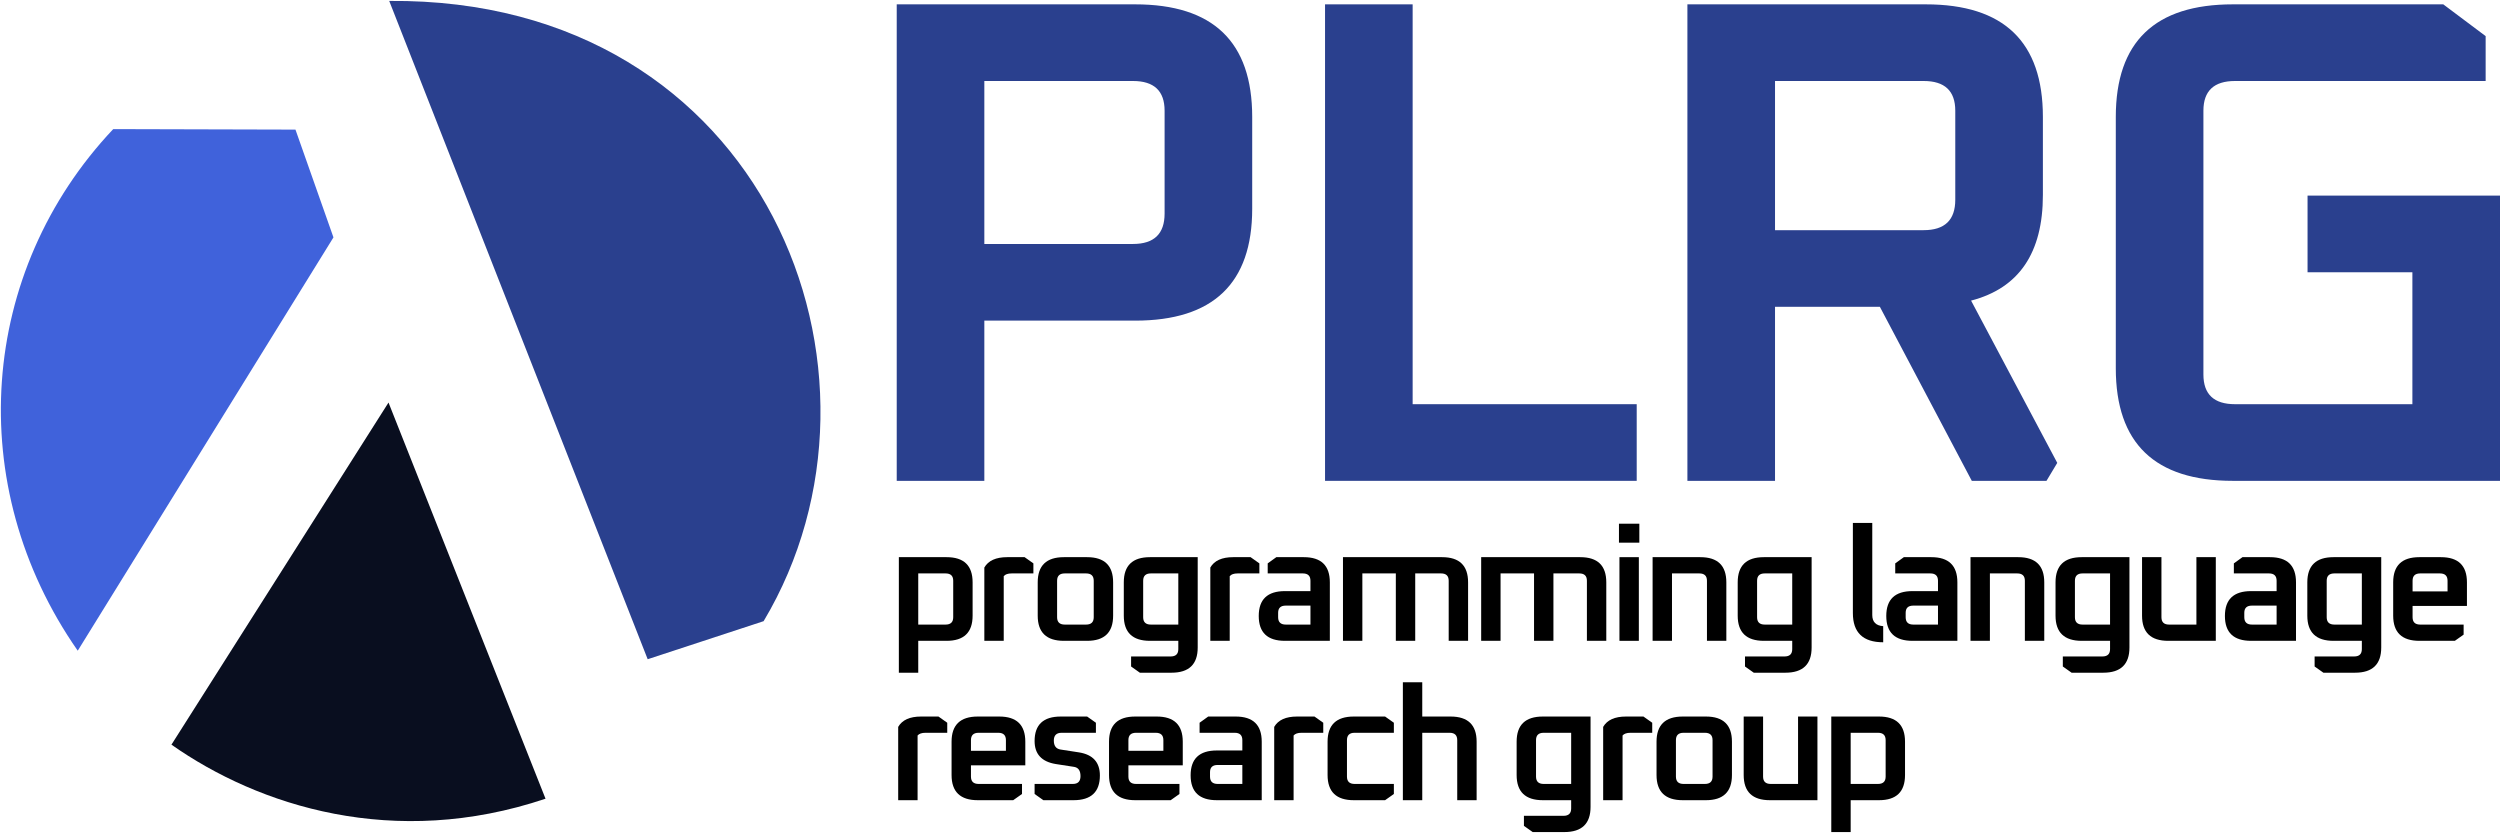
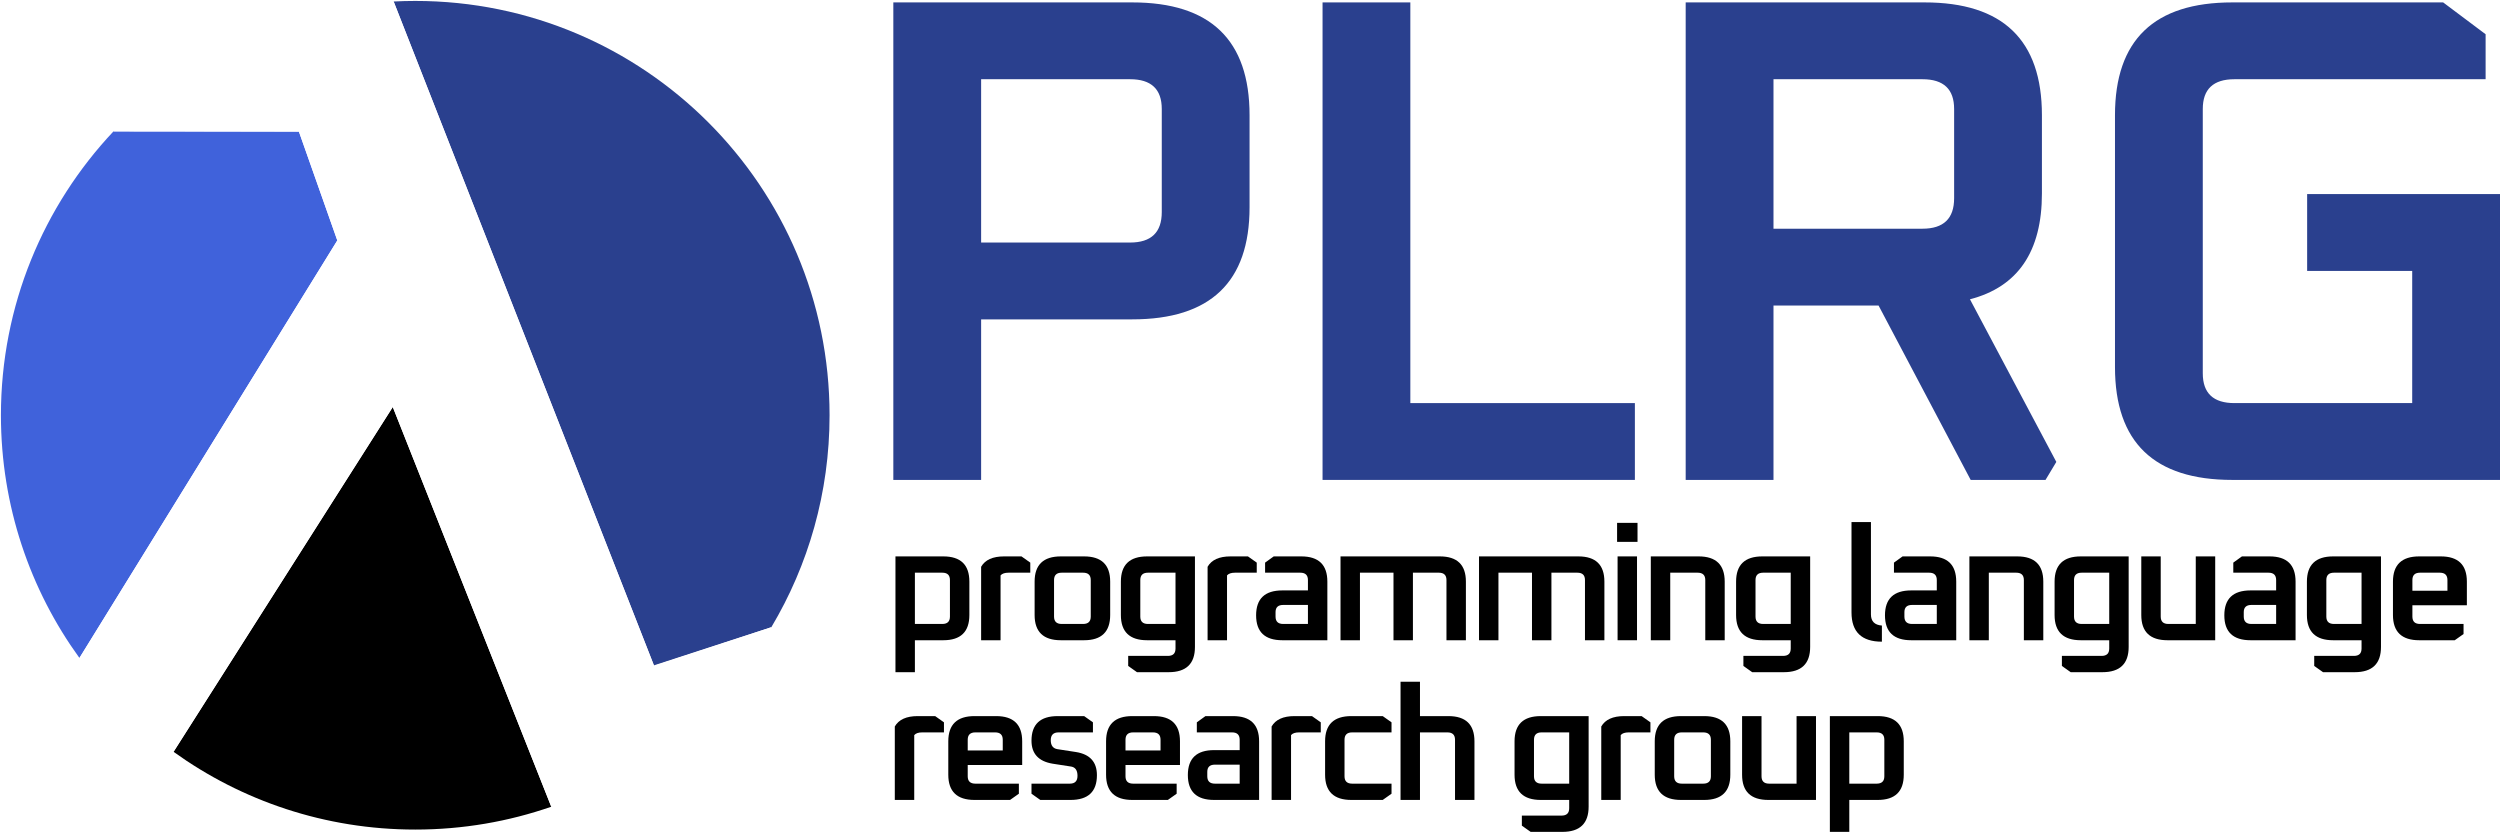
- <svg xmlns="http://www.w3.org/2000/svg" viewBox="82.939 131.593 315.055 104.858" width="315.055px" height="104.858px">
-   <ellipse style="fill: rgb(255, 255, 255);" cx="134.706" cy="183.36" rx="51.767" ry="51.767" />
-   <path id="bottom-red-piece" d="M 131.9 182.324 L 104.545 225.437 C 115.541 233.163 132.596 238.667 151.687 232.248 L 131.9 182.324 Z" style="fill: rgb(9, 14, 31);" />
-   <path id="left-red-piece" d="M 124.962 161.51 L 120.174 147.926 L 97.208 147.863 C 80.286 165.793 78.203 192.765 92.736 213.596 L 124.962 161.51 Z" style="fill: rgb(64, 98, 219);" />
-   <path id="blue-piece" d="M 164.561 214.669 L 179.172 209.874 C 197.8 178.691 179.43 131.302 131.989 131.711 L 164.561 214.669 Z" style="fill: rgb(42, 64, 142);" />
+ <svg xmlns="http://www.w3.org/2000/svg" viewBox="83.605 131.838 314.389 104.613" width="314.389px" height="104.613px">
  <path d="M 195.946 192.19 L 195.946 132.141 L 225.992 132.141 C 235.827 132.141 240.744 136.87 240.744 146.326 L 240.744 157.901 C 240.744 167.3 235.827 172 225.992 172 L 206.987 172 L 206.987 192.19 L 195.946 192.19 Z M 206.987 162.339 L 225.721 162.339 C 228.375 162.339 229.704 161.063 229.704 158.51 L 229.704 145.544 C 229.704 143.049 228.375 141.801 225.721 141.801 L 206.987 141.801 L 206.987 162.339 Z" style="paint-order: fill; white-space: pre; fill: rgb(42, 64, 142);" />
  <path d="M 249.923 192.19 L 249.923 132.141 L 260.963 132.141 L 260.963 182.53 L 289.2 182.53 L 289.2 192.19 L 249.923 192.19 Z" style="paint-order: fill; white-space: pre; fill: rgb(42, 64, 142);" />
  <path d="M 295.589 192.19 L 295.589 132.141 L 325.636 132.141 C 335.47 132.141 340.388 136.87 340.388 146.326 L 340.388 156.16 C 340.388 163.471 337.371 167.909 331.338 169.476 L 342.199 189.927 L 340.841 192.19 L 331.429 192.19 L 319.844 170.259 L 306.631 170.259 L 306.631 192.19 L 295.589 192.19 Z M 306.631 160.599 L 325.365 160.599 C 328.019 160.599 329.347 159.323 329.347 156.77 L 329.347 145.544 C 329.347 143.049 328.019 141.801 325.365 141.801 L 306.631 141.801 L 306.631 160.599 Z" style="paint-order: fill; white-space: pre; fill: rgb(42, 64, 142);" />
  <path d="M 349.576 178.004 L 349.576 146.326 C 349.576 136.87 354.493 132.141 364.327 132.141 L 390.845 132.141 L 396.185 136.144 L 396.185 141.801 L 364.599 141.801 C 361.944 141.801 360.617 143.049 360.617 145.544 L 360.617 178.788 C 360.617 181.282 361.944 182.53 364.599 182.53 L 386.953 182.53 L 386.953 165.907 L 373.741 165.907 L 373.741 156.247 L 397.994 156.247 L 397.994 192.19 L 364.327 192.19 C 354.493 192.19 349.576 187.461 349.576 178.004 Z" style="paint-order: fill; white-space: pre; fill: rgb(42, 64, 142);" />
  <path d="M 196.214 216.369 L 196.214 201.808 L 202.229 201.808 C 204.416 201.808 205.509 202.866 205.509 204.982 L 205.509 209.179 C 205.509 211.294 204.416 212.352 202.229 212.352 L 198.658 212.352 L 198.658 216.369 L 196.214 216.369 Z M 198.658 210.304 L 202.105 210.304 C 202.745 210.304 203.065 209.995 203.065 209.379 L 203.065 204.78 C 203.065 204.165 202.745 203.857 202.105 203.857 L 198.658 203.857 L 198.658 210.304 Z" style="paint-order: fill; white-space: pre;" />
  <path d="M 206.987 212.352 L 206.987 203.114 C 207.488 202.243 208.449 201.808 209.87 201.808 L 212.062 201.808 L 213.169 202.591 L 213.169 203.857 L 210.433 203.857 C 209.96 203.857 209.626 203.971 209.431 204.198 L 209.431 212.352 L 206.987 212.352 Z" style="paint-order: fill; white-space: pre;" />
  <path d="M 213.714 209.179 L 213.714 204.982 C 213.714 202.866 214.814 201.808 217.013 201.808 L 219.937 201.808 C 222.123 201.808 223.217 202.866 223.217 204.982 L 223.217 209.179 C 223.217 211.294 222.123 212.352 219.937 212.352 L 217.013 212.352 C 214.814 212.352 213.714 211.294 213.714 209.179 Z M 216.157 209.379 C 216.157 209.995 216.478 210.304 217.118 210.304 L 219.811 210.304 C 220.453 210.304 220.773 209.995 220.773 209.379 L 220.773 204.78 C 220.773 204.165 220.453 203.857 219.811 203.857 L 217.118 203.857 C 216.478 203.857 216.157 204.165 216.157 204.78 L 216.157 209.379 Z" style="paint-order: fill; white-space: pre;" />
  <path d="M 224.562 209.179 L 224.562 204.982 C 224.562 202.866 225.662 201.808 227.861 201.808 L 233.876 201.808 L 233.876 213.195 C 233.876 215.311 232.776 216.369 230.577 216.369 L 226.587 216.369 L 225.481 215.585 L 225.481 214.321 L 230.472 214.321 C 231.112 214.321 231.432 214.013 231.432 213.396 L 231.432 212.352 L 227.861 212.352 C 225.662 212.352 224.562 211.294 224.562 209.179 Z M 227.004 209.379 C 227.004 209.995 227.326 210.304 227.966 210.304 L 231.432 210.304 L 231.432 203.857 L 227.966 203.857 C 227.326 203.857 227.004 204.165 227.004 204.78 L 227.004 209.379 Z" style="paint-order: fill; white-space: pre;" />
  <path d="M 235.466 212.352 L 235.466 203.114 C 235.967 202.243 236.928 201.808 238.349 201.808 L 240.541 201.808 L 241.648 202.591 L 241.648 203.857 L 238.912 203.857 C 238.438 203.857 238.104 203.971 237.91 204.198 L 237.91 212.352 L 235.466 212.352 Z" style="paint-order: fill; white-space: pre;" />
  <path d="M 244.869 212.352 C 242.668 212.352 241.568 211.307 241.568 209.219 C 241.568 207.13 242.668 206.086 244.869 206.086 L 248.085 206.086 L 248.085 204.78 C 248.085 204.165 247.764 203.857 247.124 203.857 L 242.697 203.857 L 242.697 202.591 L 243.783 201.808 L 247.249 201.808 C 249.435 201.808 250.528 202.866 250.528 204.982 L 250.528 212.352 L 244.869 212.352 Z M 244.012 209.379 C 244.012 209.995 244.332 210.304 244.972 210.304 L 248.085 210.304 L 248.085 207.913 L 244.972 207.913 C 244.332 207.913 244.012 208.214 244.012 208.817 L 244.012 209.379 Z" style="paint-order: fill; white-space: pre;" />
  <path d="M 252.183 212.352 L 252.183 201.808 L 264.672 201.808 C 266.857 201.808 267.95 202.866 267.95 204.982 L 267.95 212.352 L 265.506 212.352 L 265.506 204.78 C 265.506 204.165 265.186 203.857 264.546 203.857 L 261.288 203.857 L 261.288 212.352 L 258.844 212.352 L 258.844 203.857 L 254.626 203.857 L 254.626 212.352 L 252.183 212.352 Z" style="paint-order: fill; white-space: pre;" />
  <path d="M 269.599 212.352 L 269.599 201.808 L 282.088 201.808 C 284.274 201.808 285.367 202.866 285.367 204.982 L 285.367 212.352 L 282.924 212.352 L 282.924 204.78 C 282.924 204.165 282.604 203.857 281.963 203.857 L 278.705 203.857 L 278.705 212.352 L 276.261 212.352 L 276.261 203.857 L 272.043 203.857 L 272.043 212.352 L 269.599 212.352 Z" style="paint-order: fill; white-space: pre;" />
  <path d="M 286.963 199.981 L 286.963 197.591 L 289.532 197.591 L 289.532 199.981 L 286.963 199.981 Z M 287.025 212.352 L 287.025 201.808 L 289.469 201.808 L 289.469 212.352 L 287.025 212.352 Z" style="paint-order: fill; white-space: pre;" />
  <path d="M 291.203 212.352 L 291.203 201.808 L 297.218 201.808 C 299.403 201.808 300.496 202.866 300.496 204.982 L 300.496 212.352 L 298.053 212.352 L 298.053 204.78 C 298.053 204.165 297.732 203.857 297.092 203.857 L 293.647 203.857 L 293.647 212.352 L 291.203 212.352 Z" style="paint-order: fill; white-space: pre;" />
  <path d="M 301.928 209.179 L 301.928 204.982 C 301.928 202.866 303.027 201.808 305.227 201.808 L 311.243 201.808 L 311.243 213.195 C 311.243 215.311 310.142 216.369 307.942 216.369 L 303.953 216.369 L 302.847 215.585 L 302.847 214.321 L 307.838 214.321 C 308.479 214.321 308.799 214.013 308.799 213.396 L 308.799 212.352 L 305.227 212.352 C 303.027 212.352 301.928 211.294 301.928 209.179 Z M 304.371 209.379 C 304.371 209.995 304.691 210.304 305.332 210.304 L 308.799 210.304 L 308.799 203.857 L 305.332 203.857 C 304.691 203.857 304.371 204.165 304.371 204.78 L 304.371 209.379 Z" style="paint-order: fill; white-space: pre;" />
  <path d="M 316.442 208.858 L 316.442 197.491 L 318.886 197.491 L 318.886 209.098 C 318.886 209.969 319.345 210.437 320.264 210.504 L 320.264 212.533 C 317.717 212.533 316.442 211.307 316.442 208.858 Z" style="paint-order: fill; white-space: pre;" />
  <path d="M 323.952 212.352 C 321.752 212.352 320.651 211.307 320.651 209.219 C 320.651 207.13 321.752 206.086 323.952 206.086 L 327.168 206.086 L 327.168 204.78 C 327.168 204.165 326.848 203.857 326.208 203.857 L 321.78 203.857 L 321.78 202.591 L 322.866 201.808 L 326.332 201.808 C 328.519 201.808 329.612 202.866 329.612 204.982 L 329.612 212.352 L 323.952 212.352 Z M 323.095 209.379 C 323.095 209.995 323.415 210.304 324.057 210.304 L 327.168 210.304 L 327.168 207.913 L 324.057 207.913 C 323.415 207.913 323.095 208.214 323.095 208.817 L 323.095 209.379 Z" style="paint-order: fill; white-space: pre;" />
  <path d="M 331.267 212.352 L 331.267 201.808 L 337.281 201.808 C 339.468 201.808 340.561 202.866 340.561 204.982 L 340.561 212.352 L 338.117 212.352 L 338.117 204.78 C 338.117 204.165 337.797 203.857 337.157 203.857 L 333.71 203.857 L 333.71 212.352 L 331.267 212.352 Z" style="paint-order: fill; white-space: pre;" />
  <path d="M 341.981 209.179 L 341.981 204.982 C 341.981 202.866 343.081 201.808 345.28 201.808 L 351.296 201.808 L 351.296 213.195 C 351.296 215.311 350.195 216.369 347.996 216.369 L 344.007 216.369 L 342.9 215.585 L 342.9 214.321 L 347.891 214.321 C 348.532 214.321 348.852 214.013 348.852 213.396 L 348.852 212.352 L 345.28 212.352 C 343.081 212.352 341.981 211.294 341.981 209.179 Z M 344.425 209.379 C 344.425 209.995 344.745 210.304 345.385 210.304 L 348.852 210.304 L 348.852 203.857 L 345.385 203.857 C 344.745 203.857 344.425 204.165 344.425 204.78 L 344.425 209.379 Z" style="paint-order: fill; white-space: pre;" />
  <path d="M 352.884 209.179 L 352.884 201.808 L 355.328 201.808 L 355.328 209.379 C 355.328 209.995 355.648 210.304 356.288 210.304 L 359.735 210.304 L 359.735 201.808 L 362.179 201.808 L 362.179 212.352 L 356.185 212.352 C 353.984 212.352 352.884 211.294 352.884 209.179 Z" style="paint-order: fill; white-space: pre;" />
  <path d="M 366.626 212.352 C 364.427 212.352 363.327 211.307 363.327 209.219 C 363.327 207.13 364.427 206.086 366.626 206.086 L 369.842 206.086 L 369.842 204.78 C 369.842 204.165 369.522 203.857 368.882 203.857 L 364.454 203.857 L 364.454 202.591 L 365.54 201.808 L 369.008 201.808 C 371.193 201.808 372.286 202.866 372.286 204.982 L 372.286 212.352 L 366.626 212.352 Z M 365.77 209.379 C 365.77 209.995 366.091 210.304 366.731 210.304 L 369.842 210.304 L 369.842 207.913 L 366.731 207.913 C 366.091 207.913 365.77 208.214 365.77 208.817 L 365.77 209.379 Z" style="paint-order: fill; white-space: pre;" />
  <path d="M 373.712 209.179 L 373.712 204.982 C 373.712 202.866 374.813 201.808 377.012 201.808 L 383.027 201.808 L 383.027 213.195 C 383.027 215.311 381.927 216.369 379.726 216.369 L 375.739 216.369 L 374.631 215.585 L 374.631 214.321 L 379.623 214.321 C 380.263 214.321 380.583 214.013 380.583 213.396 L 380.583 212.352 L 377.012 212.352 C 374.813 212.352 373.712 211.294 373.712 209.179 Z M 376.155 209.379 C 376.155 209.995 376.476 210.304 377.116 210.304 L 380.583 210.304 L 380.583 203.857 L 377.116 203.857 C 376.476 203.857 376.155 204.165 376.155 204.78 L 376.155 209.379 Z" style="paint-order: fill; white-space: pre;" />
  <path d="M 384.533 209.179 L 384.533 204.982 C 384.533 202.866 385.633 201.808 387.834 201.808 L 390.548 201.808 C 392.734 201.808 393.828 202.866 393.828 204.982 L 393.828 207.954 L 386.977 207.954 L 386.977 209.379 C 386.977 209.995 387.297 210.304 387.937 210.304 L 393.41 210.304 L 393.41 211.569 L 392.303 212.352 L 387.834 212.352 C 385.633 212.352 384.533 211.294 384.533 209.179 Z M 386.977 206.126 L 391.384 206.126 L 391.384 204.78 C 391.384 204.165 391.064 203.857 390.422 203.857 L 387.937 203.857 C 387.297 203.857 386.977 204.165 386.977 204.78 L 386.977 206.126 Z" style="paint-order: fill; white-space: pre;" />
  <path d="M 196.131 232.435 L 196.131 223.197 C 196.632 222.327 197.593 221.892 199.014 221.892 L 201.206 221.892 L 202.313 222.675 L 202.313 223.94 L 199.577 223.94 C 199.104 223.94 198.77 224.054 198.575 224.281 L 198.575 232.435 L 196.131 232.435 Z" style="paint-order: fill; white-space: pre;" />
  <path d="M 202.858 229.262 L 202.858 225.064 C 202.858 222.949 203.958 221.892 206.157 221.892 L 208.873 221.892 C 211.058 221.892 212.151 222.949 212.151 225.064 L 212.151 228.038 L 205.301 228.038 L 205.301 229.463 C 205.301 230.078 205.622 230.386 206.262 230.386 L 211.734 230.386 L 211.734 231.652 L 210.626 232.435 L 206.157 232.435 C 203.958 232.435 202.858 231.377 202.858 229.262 Z M 205.301 226.209 L 209.707 226.209 L 209.707 224.864 C 209.707 224.248 209.387 223.94 208.747 223.94 L 206.262 223.94 C 205.622 223.94 205.301 224.248 205.301 224.864 L 205.301 226.209 Z" style="paint-order: fill; white-space: pre;" />
  <path d="M 213.321 231.652 L 213.321 230.386 L 218.145 230.386 C 218.785 230.386 219.106 230.059 219.106 229.403 C 219.106 228.72 218.842 228.331 218.312 228.238 L 215.973 227.876 C 214.206 227.581 213.321 226.618 213.321 224.985 C 213.321 222.923 214.421 221.892 216.62 221.892 L 219.942 221.892 L 221.048 222.675 L 221.048 223.94 L 216.725 223.94 C 216.071 223.94 215.744 224.268 215.744 224.924 C 215.744 225.58 216.022 225.955 216.579 226.049 L 218.918 226.41 C 220.673 226.691 221.549 227.662 221.549 229.322 C 221.549 231.397 220.443 232.435 218.229 232.435 L 214.428 232.435 L 213.321 231.652 Z" style="paint-order: fill; white-space: pre;" />
  <path d="M 222.7 229.262 L 222.7 225.064 C 222.7 222.949 223.799 221.892 225.999 221.892 L 228.714 221.892 C 230.9 221.892 231.993 222.949 231.993 225.064 L 231.993 228.038 L 225.143 228.038 L 225.143 229.463 C 225.143 230.078 225.463 230.386 226.104 230.386 L 231.576 230.386 L 231.576 231.652 L 230.469 232.435 L 225.999 232.435 C 223.799 232.435 222.7 231.377 222.7 229.262 Z M 225.143 226.209 L 229.55 226.209 L 229.55 224.864 C 229.55 224.248 229.23 223.94 228.589 223.94 L 226.104 223.94 C 225.463 223.94 225.143 224.248 225.143 224.864 L 225.143 226.209 Z" style="paint-order: fill; white-space: pre;" />
  <path d="M 236.285 232.435 C 234.084 232.435 232.984 231.391 232.984 229.302 C 232.984 227.214 234.084 226.169 236.285 226.169 L 239.501 226.169 L 239.501 224.864 C 239.501 224.248 239.181 223.94 238.54 223.94 L 234.113 223.94 L 234.113 222.675 L 235.199 221.892 L 238.665 221.892 C 240.852 221.892 241.945 222.949 241.945 225.064 L 241.945 232.435 L 236.285 232.435 Z M 235.428 229.463 C 235.428 230.078 235.748 230.386 236.389 230.386 L 239.501 230.386 L 239.501 227.997 L 236.389 227.997 C 235.748 227.997 235.428 228.298 235.428 228.9 L 235.428 229.463 Z" style="paint-order: fill; white-space: pre;" />
  <path d="M 243.517 232.435 L 243.517 223.197 C 244.018 222.327 244.978 221.892 246.398 221.892 L 248.592 221.892 L 249.699 222.675 L 249.699 223.94 L 246.962 223.94 C 246.489 223.94 246.155 224.054 245.961 224.281 L 245.961 232.435 L 243.517 232.435 Z" style="paint-order: fill; white-space: pre;" />
  <path d="M 250.243 229.262 L 250.243 225.064 C 250.243 222.949 251.343 221.892 253.543 221.892 L 257.49 221.892 L 258.597 222.675 L 258.597 223.94 L 253.647 223.94 C 253.007 223.94 252.686 224.248 252.686 224.864 L 252.686 229.463 C 252.686 230.078 253.007 230.386 253.647 230.386 L 258.597 230.386 L 258.597 231.652 L 257.49 232.435 L 253.543 232.435 C 251.343 232.435 250.243 231.377 250.243 229.262 Z" style="paint-order: fill; white-space: pre;" />
  <path d="M 259.731 232.435 L 259.731 217.574 L 262.175 217.574 L 262.175 221.892 L 265.746 221.892 C 267.933 221.892 269.026 222.949 269.026 225.064 L 269.026 232.435 L 266.582 232.435 L 266.582 224.864 C 266.582 224.248 266.262 223.94 265.622 223.94 L 262.175 223.94 L 262.175 232.435 L 259.731 232.435 Z" style="paint-order: fill; white-space: pre;" />
  <path d="M 274.068 229.262 L 274.068 225.064 C 274.068 222.949 275.168 221.892 277.368 221.892 L 283.384 221.892 L 283.384 233.279 C 283.384 235.394 282.283 236.451 280.083 236.451 L 276.094 236.451 L 274.987 235.669 L 274.987 234.404 L 279.978 234.404 C 280.62 234.404 280.94 234.095 280.94 233.479 L 280.94 232.435 L 277.368 232.435 C 275.168 232.435 274.068 231.377 274.068 229.262 Z M 276.512 229.463 C 276.512 230.078 276.832 230.386 277.473 230.386 L 280.94 230.386 L 280.94 223.94 L 277.473 223.94 C 276.832 223.94 276.512 224.248 276.512 224.864 L 276.512 229.463 Z" style="paint-order: fill; white-space: pre;" />
  <path d="M 284.973 232.435 L 284.973 223.197 C 285.475 222.327 286.435 221.892 287.855 221.892 L 290.048 221.892 L 291.156 222.675 L 291.156 223.94 L 288.42 223.94 C 287.946 223.94 287.611 224.054 287.417 224.281 L 287.417 232.435 L 284.973 232.435 Z" style="paint-order: fill; white-space: pre;" />
  <path d="M 291.699 229.262 L 291.699 225.064 C 291.699 222.949 292.799 221.892 295 221.892 L 297.924 221.892 C 300.109 221.892 301.202 222.949 301.202 225.064 L 301.202 229.262 C 301.202 231.377 300.109 232.435 297.924 232.435 L 295 232.435 C 292.799 232.435 291.699 231.377 291.699 229.262 Z M 294.143 229.463 C 294.143 230.078 294.463 230.386 295.103 230.386 L 297.798 230.386 C 298.438 230.386 298.758 230.078 298.758 229.463 L 298.758 224.864 C 298.758 224.248 298.438 223.94 297.798 223.94 L 295.103 223.94 C 294.463 223.94 294.143 224.248 294.143 224.864 L 294.143 229.463 Z" style="paint-order: fill; white-space: pre;" />
  <path d="M 302.682 229.262 L 302.682 221.892 L 305.126 221.892 L 305.126 229.463 C 305.126 230.078 305.446 230.386 306.086 230.386 L 309.533 230.386 L 309.533 221.892 L 311.976 221.892 L 311.976 232.435 L 305.982 232.435 C 303.782 232.435 302.682 231.377 302.682 229.262 Z" style="paint-order: fill; white-space: pre;" />
  <path d="M 313.721 236.451 L 313.721 221.892 L 319.736 221.892 C 321.921 221.892 323.014 222.949 323.014 225.064 L 323.014 229.262 C 323.014 231.377 321.921 232.435 319.736 232.435 L 316.165 232.435 L 316.165 236.451 L 313.721 236.451 Z M 316.165 230.386 L 319.61 230.386 C 320.251 230.386 320.571 230.078 320.571 229.463 L 320.571 224.864 C 320.571 224.248 320.251 223.94 319.61 223.94 L 316.165 223.94 L 316.165 230.386 Z" style="paint-order: fill; white-space: pre;" />
+   <path d="M 188.042 184.059 C 188.042 198.47 182.191 211.539 172.749 220.982 C 163.306 230.425 150.237 236.276 135.826 236.276 C 121.415 236.276 108.346 230.425 98.902 220.982 C 89.459 211.539 83.607 198.47 83.607 184.059 C 83.607 169.648 89.459 156.579 98.902 147.136 C 108.346 137.692 121.415 131.841 135.826 131.841 C 150.237 131.841 163.306 137.692 172.749 147.136 C 182.191 156.579 188.042 169.648 188.042 184.059 Z M 172.587 147.298 C 163.171 137.884 150.19 132.072 135.826 132.072 C 121.46 132.072 108.478 137.884 99.064 147.298 C 89.651 156.713 83.838 169.694 83.838 184.059 C 83.838 198.423 89.651 211.405 99.064 220.819 C 108.478 230.235 121.46 236.047 135.826 236.047 C 150.19 236.047 163.171 230.235 172.587 220.819 C 182.001 211.405 187.814 198.423 187.814 184.059 C 187.814 169.694 182.001 156.713 172.587 147.298 Z" style="fill: none;" />
+   <path d="M 133.001 183.016 L 152.93 233.288 C 147.572 235.15 141.817 236.161 135.826 236.161 C 124.483 236.161 113.987 232.538 105.432 226.383 L 133.001 183.016 Z" style="" />
+   <path d="M 126.025 162.074 L 93.595 214.581 C 87.385 206.004 83.722 195.458 83.722 184.059 C 83.722 170.247 89.098 157.688 97.872 148.364 L 121.199 148.392 L 126.025 162.074 Z" style="fill: rgb(64, 98, 219);" />
+   <path d="M 187.927 184.059 C 187.927 193.797 185.256 202.915 180.605 210.712 L 165.859 215.563 L 133.109 132.027 C 134.009 131.98 134.914 131.956 135.826 131.956 C 164.601 131.956 187.927 155.283 187.927 184.059 Z" style="fill: rgb(42, 64, 142);" />
+   <path d="M 135.789 131.838 C 150.477 131.843 163.174 137.672 172.356 146.761 C 181.539 155.852 187.235 168.227 187.966 181.293 C 188.495 190.867 186.356 200.837 180.976 210.169 C 173.307 223.45 161.241 231.681 148.152 234.819 C 135.064 237.96 120.916 236.023 109.1 229.024 C 106.828 227.661 105.54 223.886 104.839 220.476 C 104.138 217.063 104.036 214.648 104.006 214.086 C 103.462 214.049 101.204 213.917 98.07 213.343 C 94.94 212.77 91.547 211.777 90.602 210.169 C 83.394 197.665 81.93 183.402 85.404 170.487 C 87.141 164.029 90.115 157.893 94.213 152.483 C 96.262 149.778 98.598 147.247 101.199 144.948 C 102.499 143.798 103.869 142.704 105.302 141.673 C 106.02 141.158 106.753 140.658 107.503 140.175 C 107.878 139.933 108.257 139.696 108.64 139.462 C 108.83 139.346 109.024 139.231 109.218 139.116 C 109.314 139.059 109.41 139.001 109.508 138.946 C 109.606 138.888 109.799 138.776 109.799 138.776 C 109.8 138.776 109.915 138.974 109.916 138.974 C 109.916 138.974 109.722 139.088 109.625 139.143 C 109.526 139.201 109.431 139.257 109.335 139.314 C 109.143 139.428 108.95 139.544 108.759 139.659 C 108.379 139.891 108.001 140.128 107.628 140.369 C 106.88 140.85 106.15 141.347 105.437 141.86 C 104.008 142.887 102.647 143.974 101.352 145.119 C 98.759 147.411 96.439 149.926 94.396 152.621 C 90.312 158.013 87.357 164.109 85.625 170.548 C 82.163 183.421 83.607 197.596 90.8 210.054 C 91.679 211.608 94.993 212.547 98.113 213.117 C 101.23 213.687 104.121 213.864 104.121 213.864 L 104.225 213.87 L 104.23 213.973 C 104.23 213.973 104.367 217.035 105.064 220.428 C 105.762 223.827 106.996 227.526 109.218 228.825 C 120.99 235.811 135.05 237.727 148.099 234.597 C 161.147 231.467 173.142 223.297 180.777 210.054 C 186.144 200.756 188.267 190.849 187.735 181.305 C 187.016 168.282 181.348 155.985 172.194 146.925 C 163.04 137.863 150.43 132.062 135.789 132.067 L 135.789 131.838 Z" style="fill: none;" transform="matrix(0, -1, 1, 0, -48.23294, 319.8817)" />
+   <path d="M 135.789 131.838 C 150.477 131.843 163.174 137.672 172.356 146.761 C 181.539 155.852 187.235 168.227 187.966 181.293 C 188.495 190.867 186.356 200.837 180.976 210.169 C 173.307 223.45 161.241 231.681 148.152 234.819 C 135.064 237.96 120.916 236.023 109.1 229.024 C 106.828 227.661 105.54 223.886 104.839 220.476 C 104.138 217.063 104.036 214.648 104.006 214.086 C 103.462 214.049 101.204 213.917 98.07 213.343 C 94.94 212.77 91.547 211.777 90.602 210.169 C 83.394 197.665 81.93 183.402 85.404 170.487 C 87.141 164.029 90.115 157.893 94.213 152.483 C 96.262 149.778 98.598 147.247 101.199 144.948 C 102.499 143.798 103.869 142.704 105.302 141.673 C 106.02 141.158 106.753 140.658 107.503 140.175 C 107.878 139.933 108.257 139.696 108.64 139.462 C 108.83 139.346 109.024 139.231 109.218 139.116 C 109.314 139.059 109.41 139.001 109.508 138.946 C 109.606 138.888 109.799 138.776 109.799 138.776 C 109.8 138.776 109.915 138.974 109.916 138.974 C 109.916 138.974 109.722 139.088 109.625 139.143 C 109.526 139.201 109.431 139.257 109.335 139.314 C 109.143 139.428 108.95 139.544 108.759 139.659 C 108.379 139.891 108.001 140.128 107.628 140.369 C 106.88 140.85 106.15 141.347 105.437 141.86 C 104.008 142.887 102.647 143.974 101.352 145.119 C 98.759 147.411 96.439 149.926 94.396 152.621 C 90.312 158.013 87.357 164.109 85.625 170.548 C 82.163 183.421 83.607 197.596 90.8 210.054 C 91.679 211.608 94.993 212.547 98.113 213.117 C 101.23 213.687 104.121 213.864 104.121 213.864 L 104.225 213.87 L 104.23 213.973 C 104.23 213.973 104.367 217.035 105.064 220.428 C 105.762 223.827 106.996 227.526 109.218 228.825 C 120.99 235.811 135.05 237.727 148.099 234.597 C 161.147 231.467 173.142 223.297 180.777 210.054 C 186.144 200.756 188.267 190.849 187.735 181.305 C 187.016 168.282 181.348 155.985 172.194 146.925 C 163.04 137.863 150.43 132.062 135.789 132.067 L 135.789 131.838 Z" style="fill: none;" transform="matrix(0, -1, 1, 0, -48.23294, 319.8817)" />
+   <path d="M 188.042 184.059 C 188.042 198.47 182.191 211.539 172.749 220.982 C 163.306 230.425 150.237 236.276 135.826 236.276 C 121.415 236.276 108.346 230.425 98.902 220.982 C 89.459 211.539 83.607 198.47 83.607 184.059 C 83.607 169.648 89.459 156.579 98.902 147.136 C 108.346 137.692 121.415 131.841 135.826 131.841 C 150.237 131.841 163.306 137.692 172.749 147.136 C 182.191 156.579 188.042 169.648 188.042 184.059 Z M 172.587 147.298 C 163.171 137.884 150.19 132.072 135.826 132.072 C 121.46 132.072 108.478 137.884 99.064 147.298 C 89.651 156.713 83.838 169.694 83.838 184.059 C 83.838 198.423 89.651 211.405 99.064 220.819 C 108.478 230.235 121.46 236.047 135.826 236.047 C 150.19 236.047 163.171 230.235 172.587 220.819 C 182.001 211.405 187.814 198.423 187.814 184.059 C 187.814 169.694 182.001 156.713 172.587 147.298 Z" style="fill: none;" />
+   <path d="M 188.042 184.059 C 188.042 198.47 182.191 211.539 172.749 220.982 C 163.306 230.425 150.237 236.276 135.826 236.276 C 121.415 236.276 108.346 230.425 98.902 220.982 C 89.459 211.539 83.607 198.47 83.607 184.059 C 83.607 169.648 89.459 156.579 98.902 147.136 C 108.346 137.692 121.415 131.841 135.826 131.841 C 150.237 131.841 163.306 137.692 172.749 147.136 C 182.191 156.579 188.042 169.648 188.042 184.059 Z M 172.587 147.298 C 163.171 137.884 150.19 132.072 135.826 132.072 C 121.46 132.072 108.478 137.884 99.064 147.298 C 89.651 156.713 83.838 169.694 83.838 184.059 C 83.838 198.423 89.651 211.405 99.064 220.819 C 108.478 230.235 121.46 236.047 135.826 236.047 C 150.19 236.047 163.171 230.235 172.587 220.819 C 182.001 211.405 187.814 198.423 187.814 184.059 C 187.814 169.694 182.001 156.713 172.587 147.298 Z" style="fill: none;" />
+   <path d="M 165.892 215.495 L 180.605 210.712 C 174.31 221.262 164.394 229.401 152.927 233.288 L 132.997 183.024 L 105.426 226.384 C 100.984 223.214 96.914 219.17 93.595 214.577 L 126.021 162.078 L 121.189 148.386 L 97.877 148.364 C 106.751 138.901 119.21 132.74 133.109 132.027 L 165.861 215.567 L 165.892 215.495 Z" style="fill: rgb(255, 255, 255);" />
</svg>
